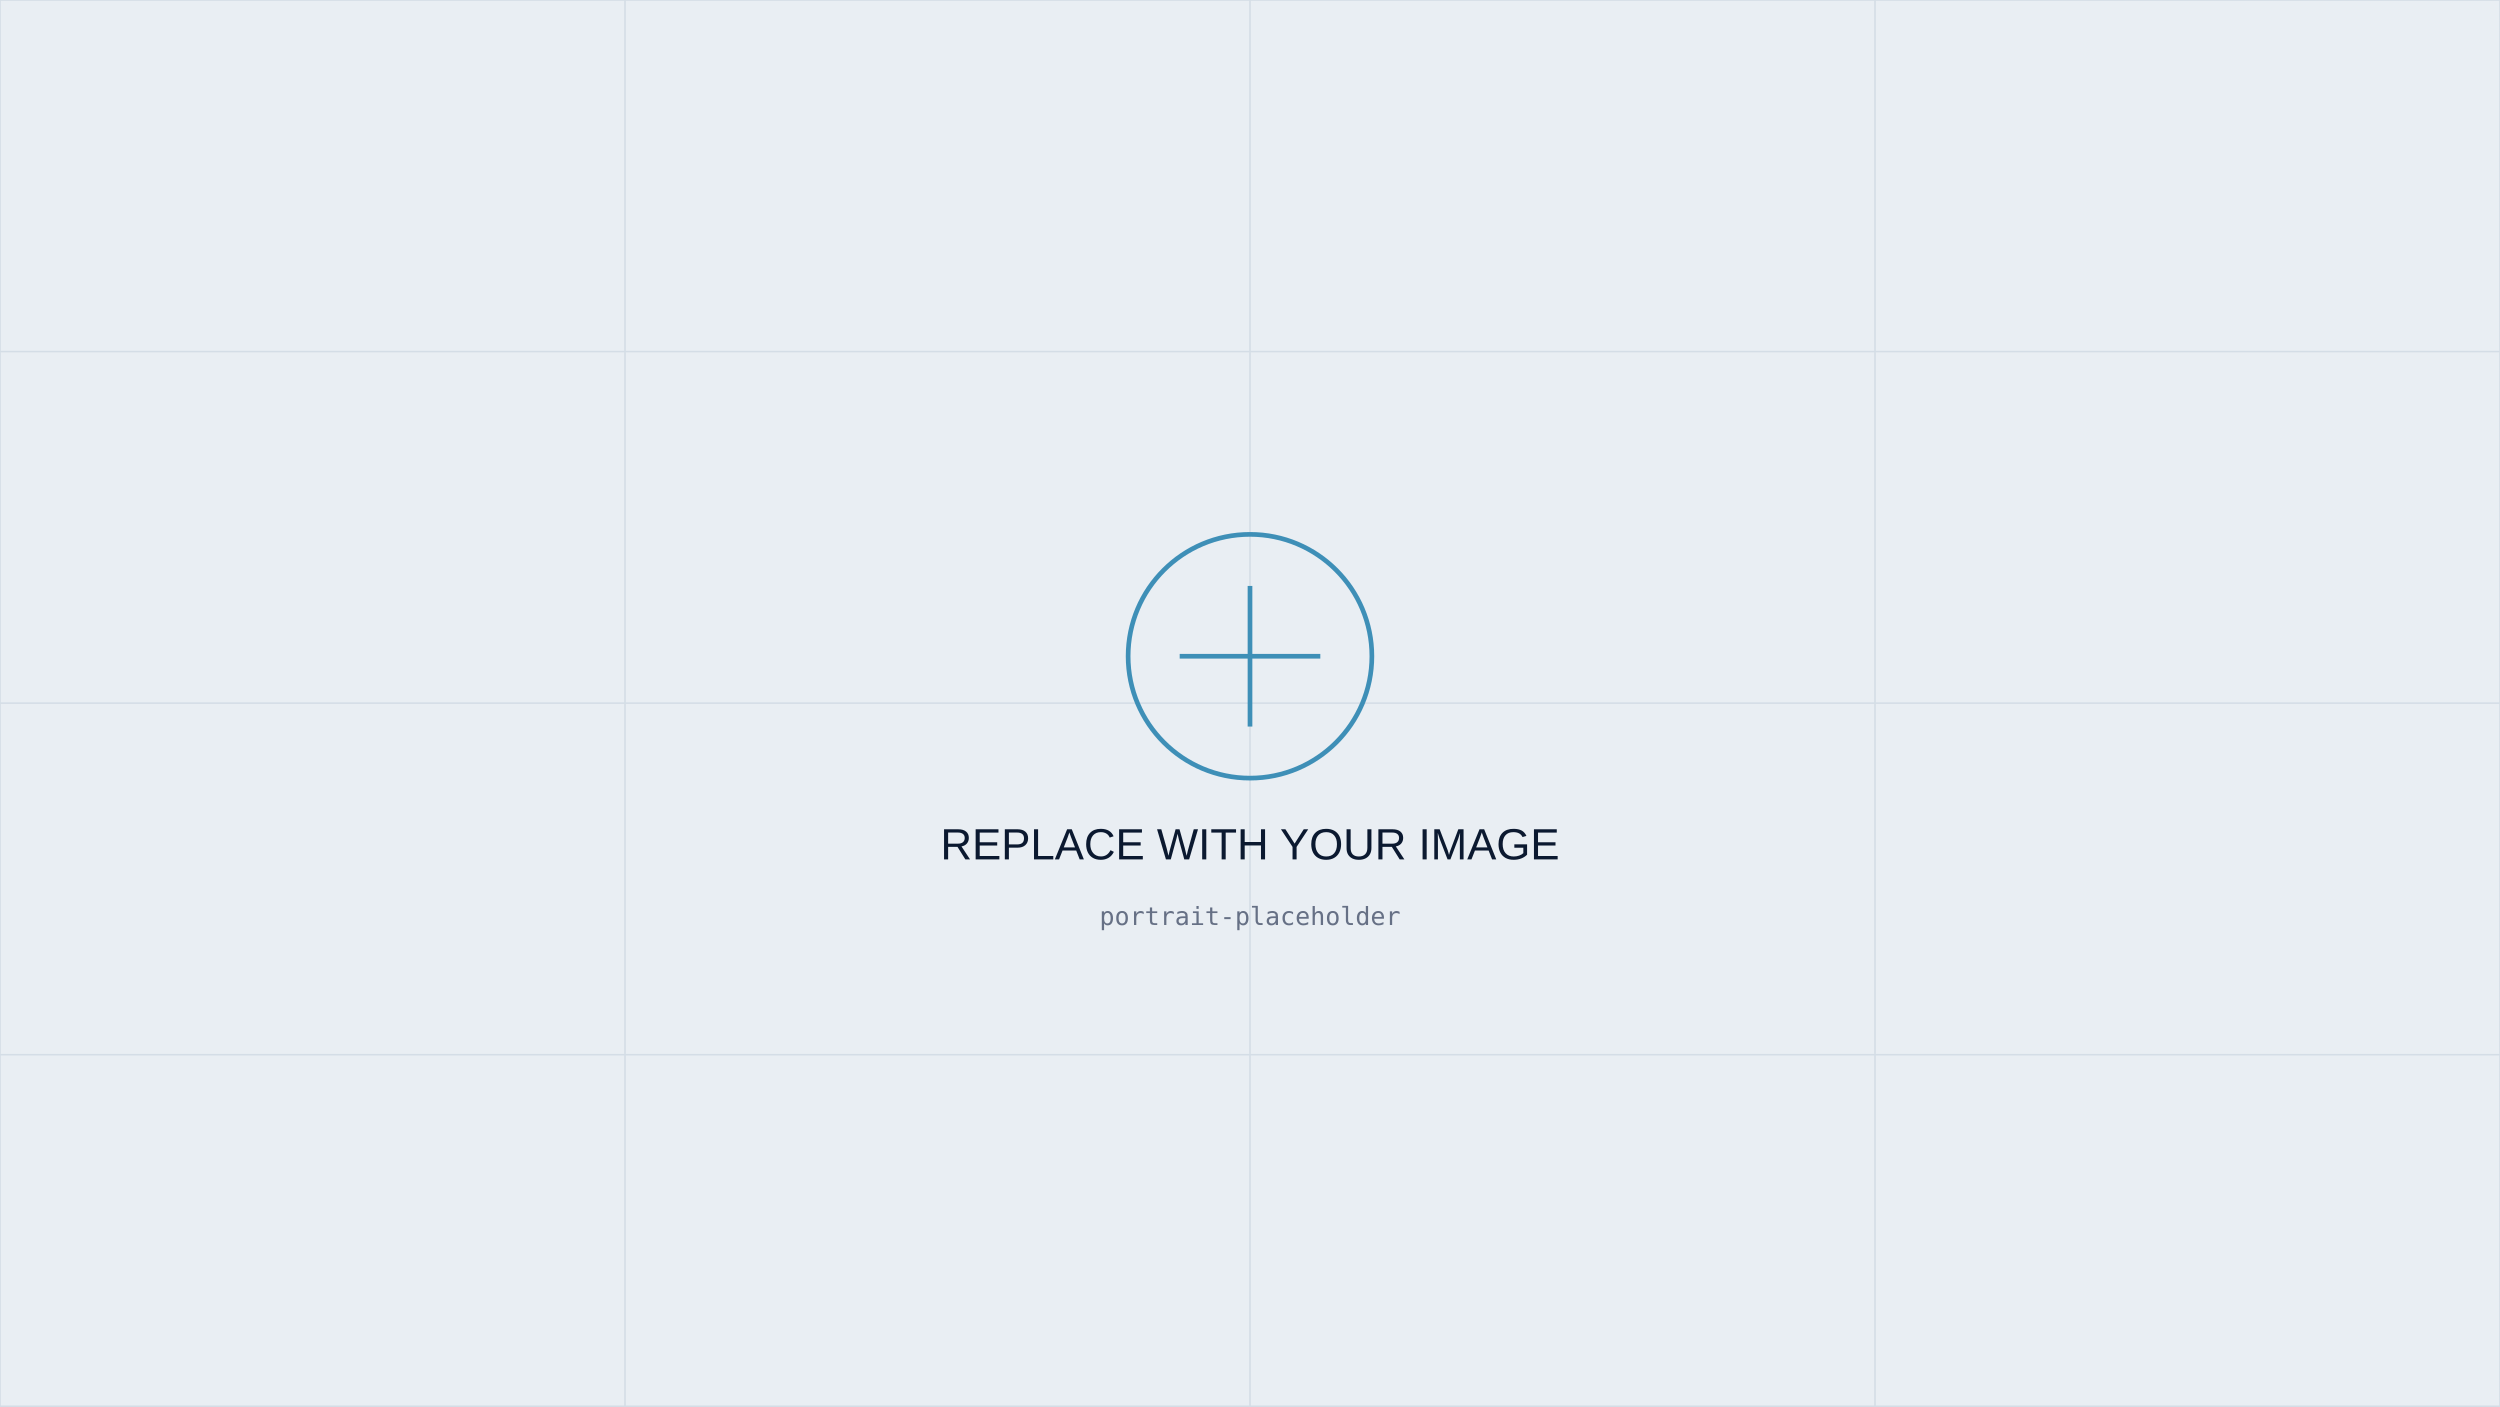
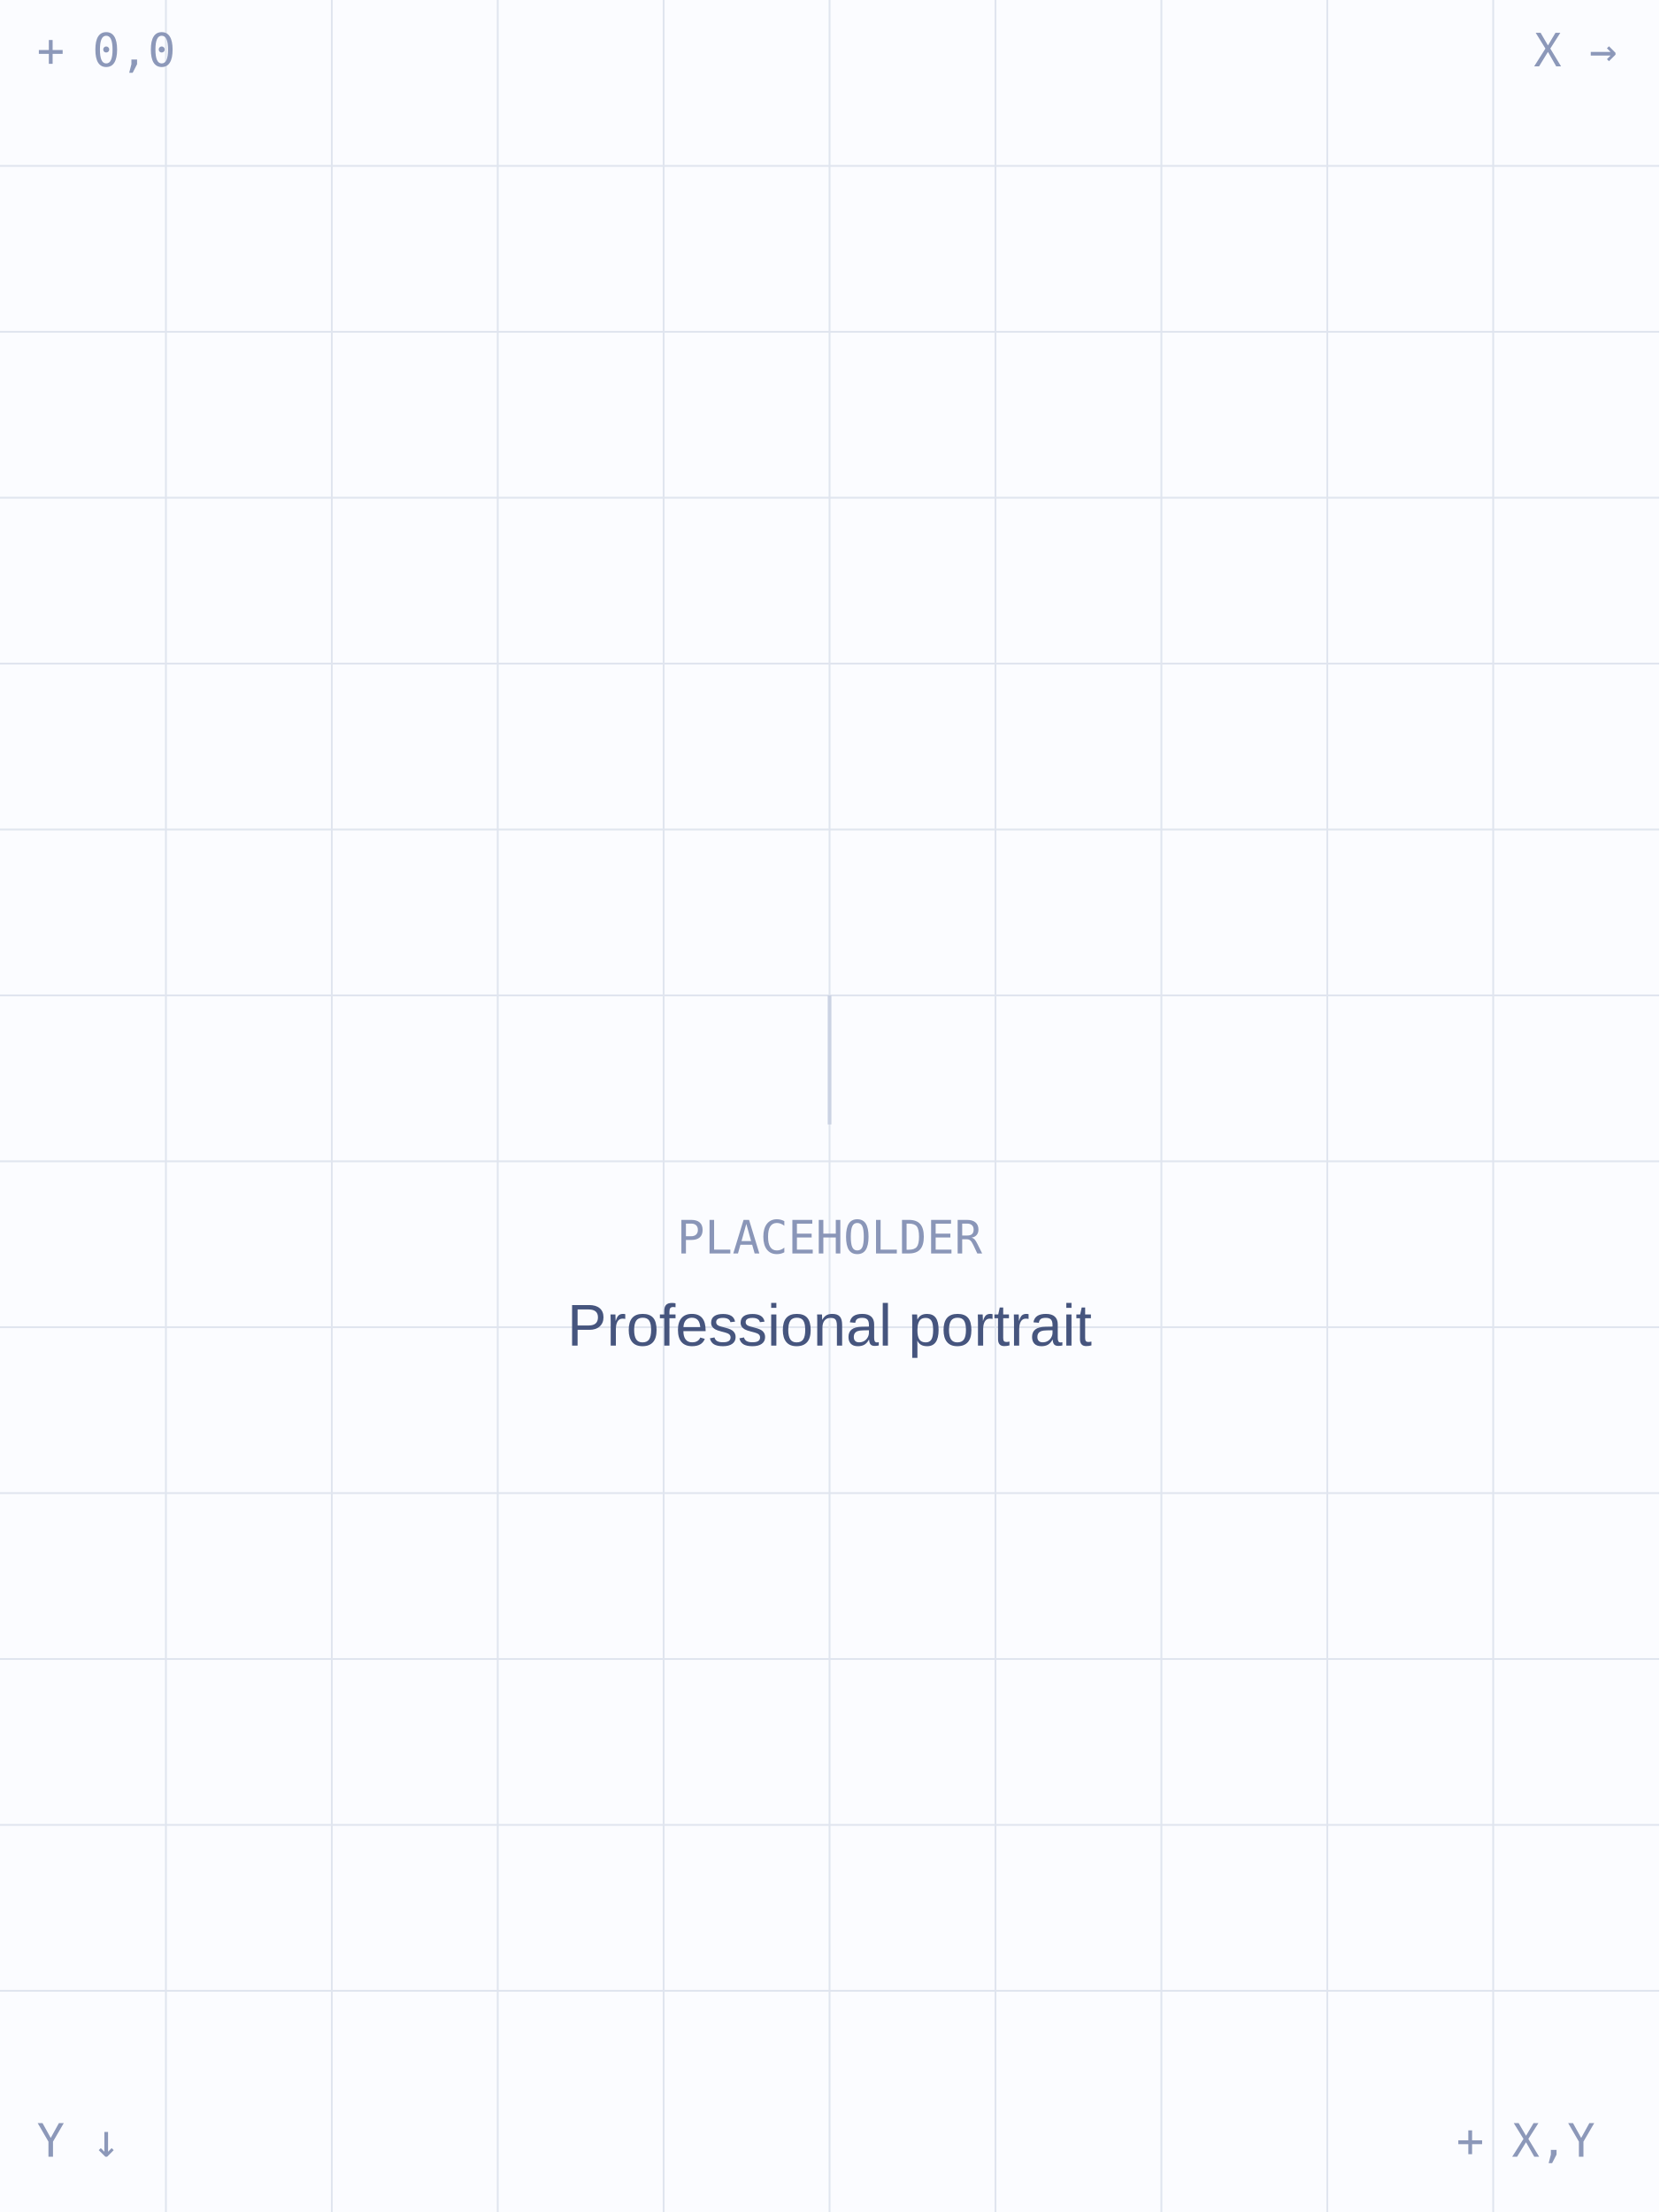
- <svg xmlns="http://www.w3.org/2000/svg" width="1600" height="900" viewBox="0 0 1600 900">
-   <rect width="1600" height="900" fill="#e9eef3" />
-   <path d="M0 0H1600M0 225H1600M0 450H1600M0 675H1600M0 900H1600M0 0V900M400 0V900M800 0V900M1200 0V900M1600 0V900" stroke="#d4dde6" stroke-width="1" />
-   <circle cx="800" cy="420" r="78" fill="none" stroke="#3e8fb7" stroke-width="3" />
-   <path d="M755 420h90M800 375v90" stroke="#3e8fb7" stroke-width="3" />
-   <text x="800" y="550" text-anchor="middle" font-family="Arial, sans-serif" font-size="28" fill="#0b1930">REPLACE WITH YOUR IMAGE</text>
-   <text x="800" y="592" text-anchor="middle" font-family="monospace" font-size="16" fill="#667085">portrait-placeholder</text>
+ <svg xmlns="http://www.w3.org/2000/svg" width="900" height="1200" viewBox="0 0 900 1200">
+   <rect width="900" height="1200" fill="#fbfcff" />
+   <g stroke="#e0e5ef" stroke-width="1">
+     <path d="M0 90H900M0 180H900M0 270H900M0 360H900M0 450H900M0 540H900M0 630H900M0 720H900M0 810H900M0 900H900M0 990H900M0 1080H900" />
+     <path d="M90 0V1200M180 0V1200M270 0V1200M360 0V1200M450 0V1200M540 0V1200M630 0V1200M720 0V1200M810 0V1200" />
+   </g>
+   <g fill="#8c98b9" font-family="monospace" font-size="25">
+     <text x="20" y="36">+ 0,0</text>
+     <text x="832" y="36">X →</text>
+     <text x="20" y="1170">Y ↓</text>
+     <text x="790" y="1170">+ X,Y</text>
+   </g>
+   <line x1="450" y1="540" x2="450" y2="610" stroke="#cbd3e3" stroke-width="2" />
+   <text x="450" y="680" text-anchor="middle" fill="#8a96b8" font-family="monospace" font-size="25">PLACEHOLDER</text>
+   <text x="450" y="730" text-anchor="middle" fill="#46557e" font-family="Arial" font-size="32">Professional portrait</text>
</svg>
